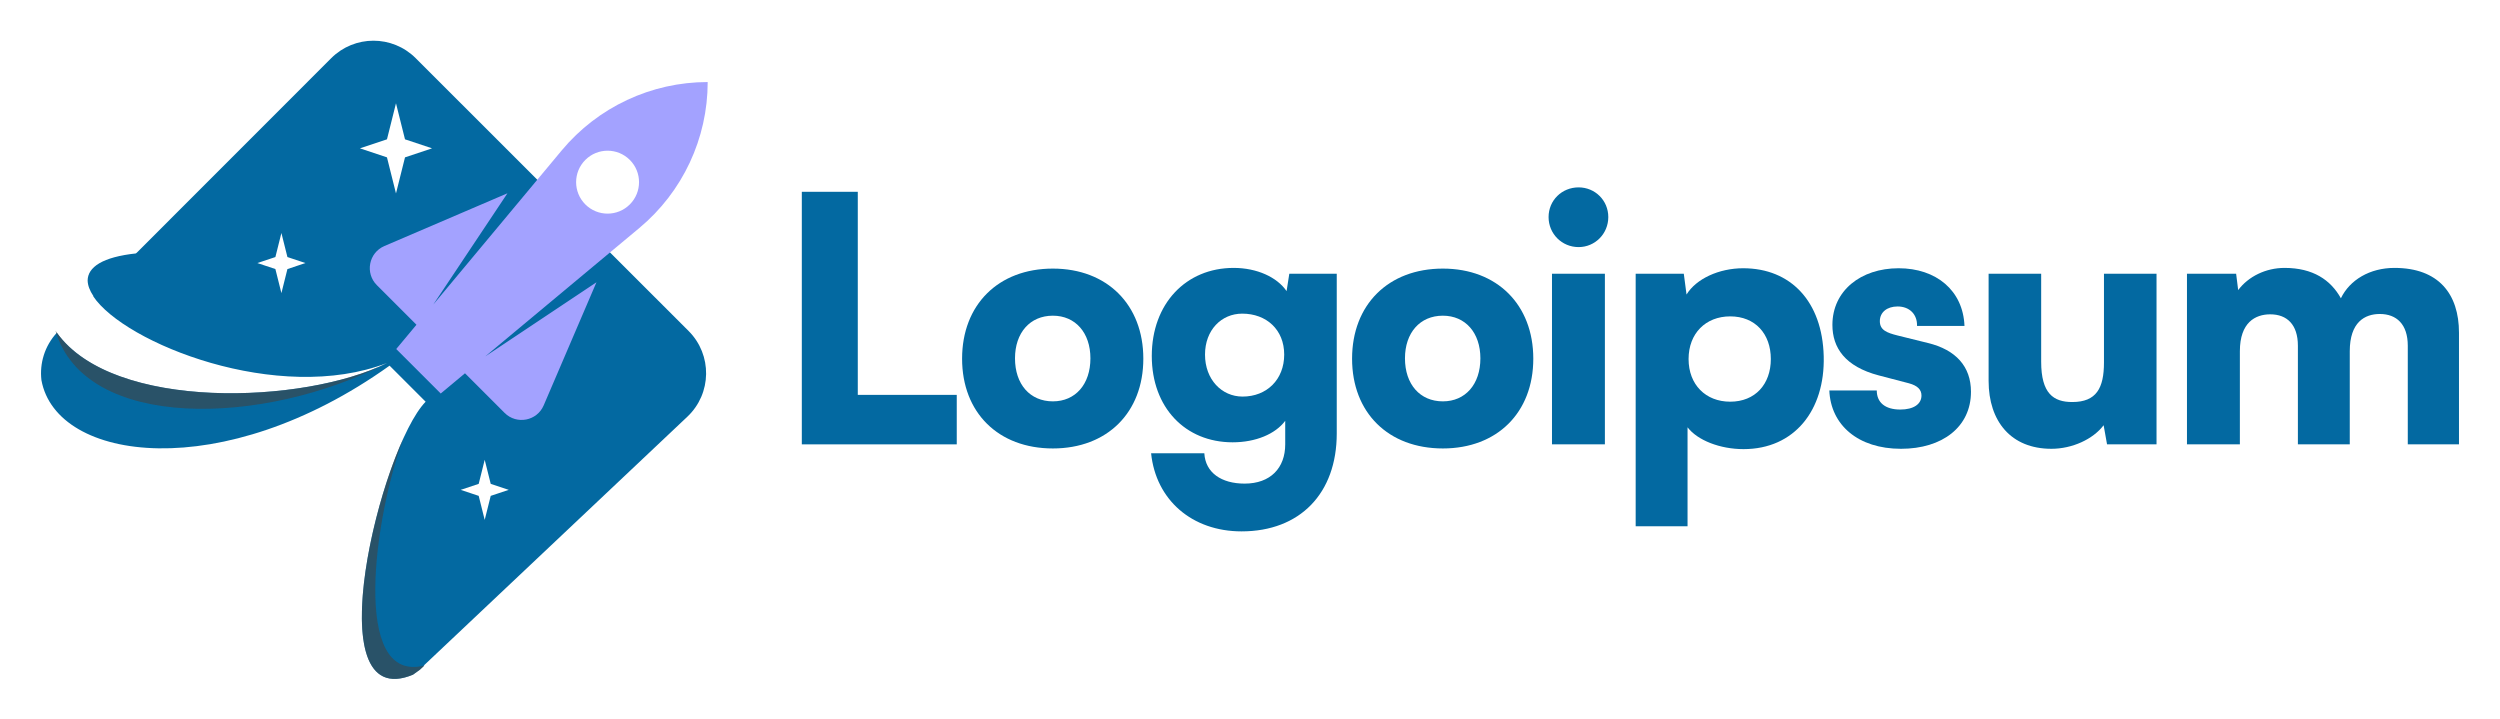
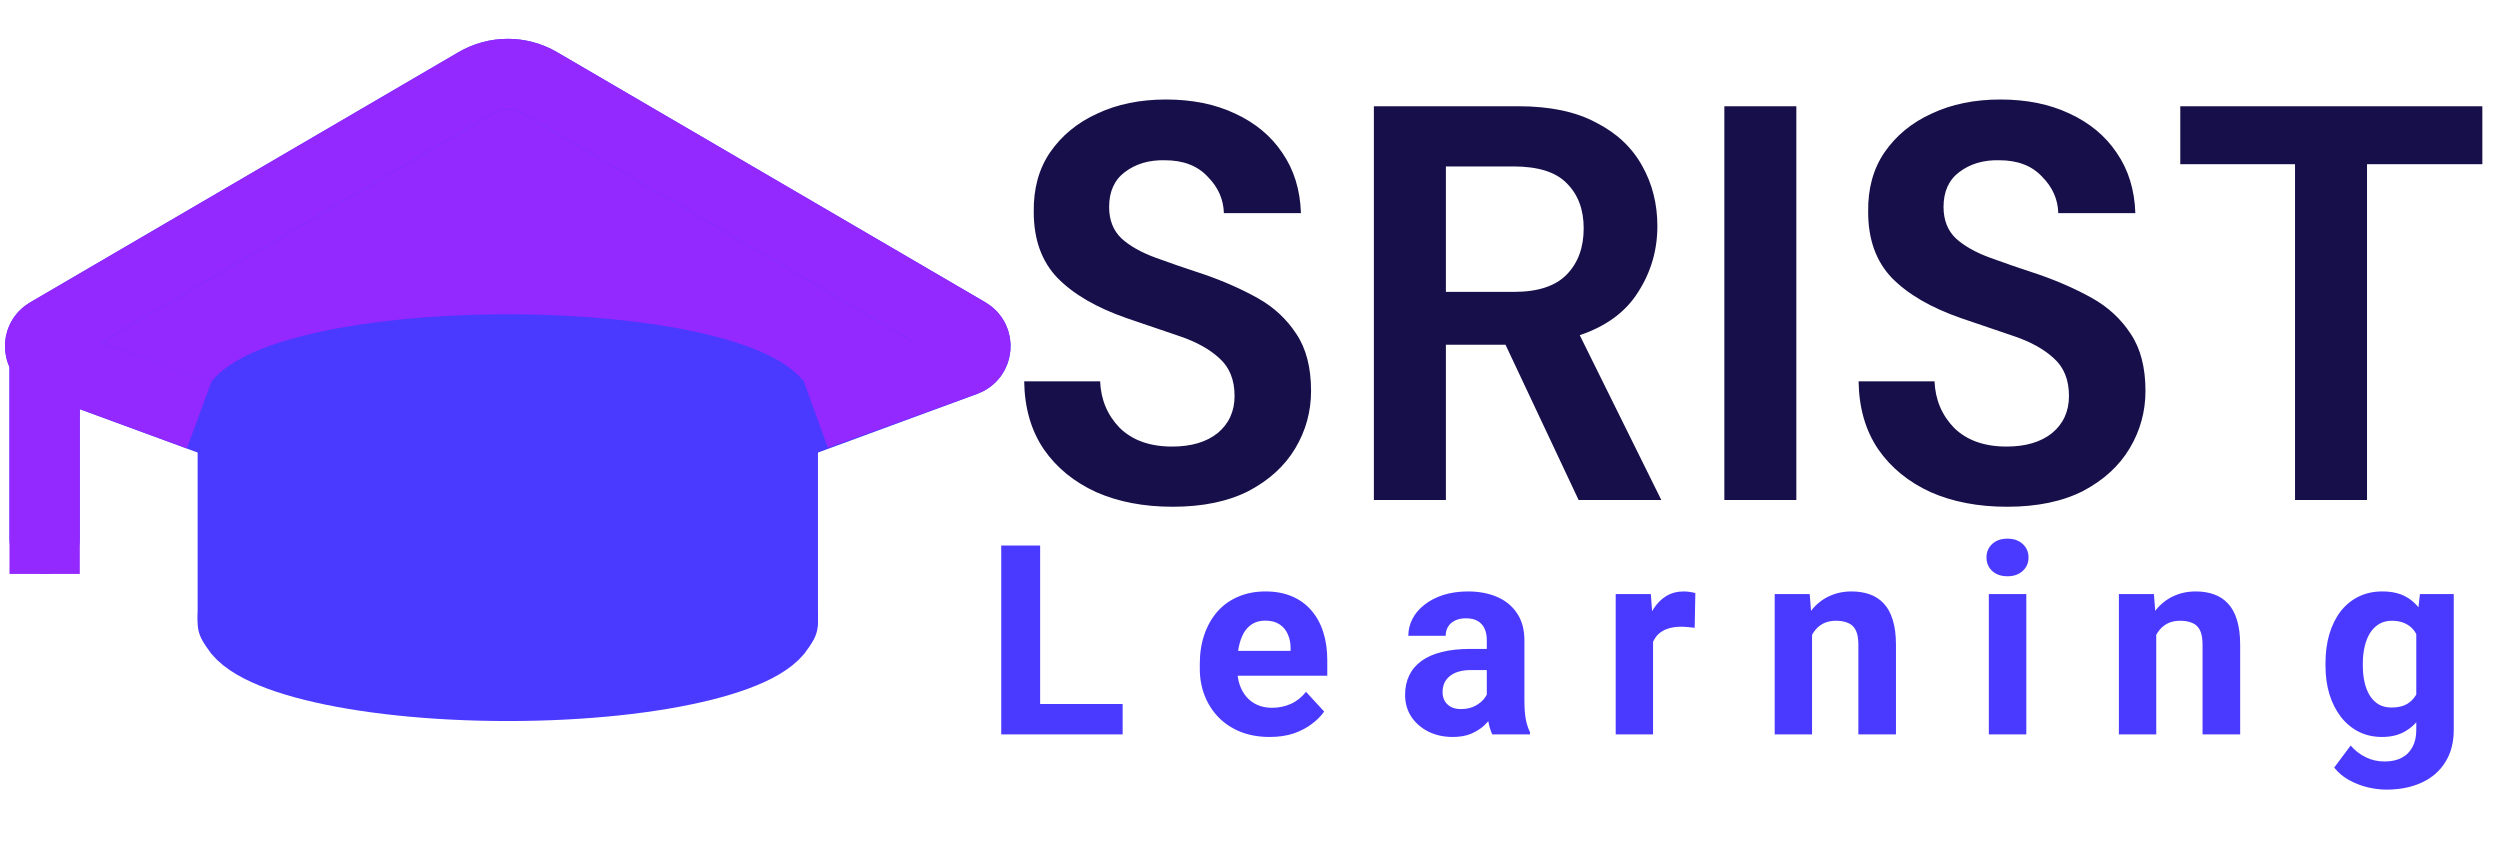
- <svg xmlns="http://www.w3.org/2000/svg" id="logo-33" width="160" height="46" viewBox="0 0 160 46" fill="none">
-   <path fill-rule="evenodd" clip-rule="evenodd" d="M26.605 3.724C25.111 2.231 22.689 2.232 21.196 3.725L8.735 16.192L8.724 16.189L8.685 16.193C8.701 16.201 8.717 16.208 8.733 16.216C6.547 16.445 5.619 17.102 5.609 17.946C5.613 18.259 5.741 18.598 5.978 18.95L5.966 18.962C7.954 21.959 17.799 25.913 24.764 23.234C19.544 25.844 7.25 26.361 3.64 21.294C2.855 22.142 2.527 23.257 2.651 24.328C3.605 29.585 14.269 31.02 24.933 23.402L27.241 25.71C24.369 28.66 20.128 45.797 26.43 43.18C26.58 43.079 26.707 42.988 26.879 42.857L27.16 42.592C27.144 42.596 27.128 42.6 27.112 42.604L43.992 26.668C45.559 25.188 45.595 22.706 44.07 21.183L26.605 3.724ZM24.766 8.917L25.343 6.61L25.92 8.917L27.651 9.494L25.92 10.071L25.343 12.379L24.766 10.071L23.036 9.494L24.766 8.917ZM17.625 16.451L18.01 14.912L18.395 16.451L19.549 16.835L18.395 17.22L18.01 18.759L17.625 17.22L16.472 16.835L17.625 16.451ZM31.021 29.428L30.637 30.966L29.483 31.351L30.637 31.735L31.021 33.274L31.406 31.735L32.56 31.351L31.406 30.966L31.021 29.428Z" class="ccustom" fill="#0369a1" />
-   <path d="M54.898 12.275H51.316V28.439H61.232V25.272H54.898V12.275Z" class="ccustom" fill="#0369a1" />
-   <path d="M61.574 22.956C61.574 26.407 63.89 28.701 67.384 28.701C70.857 28.701 73.173 26.407 73.173 22.956C73.173 19.505 70.857 17.19 67.384 17.19C63.89 17.19 61.574 19.505 61.574 22.956ZM64.96 22.934C64.96 21.296 65.921 20.204 67.384 20.204C68.826 20.204 69.787 21.296 69.787 22.934C69.787 24.595 68.826 25.687 67.384 25.687C65.921 25.687 64.96 24.595 64.96 22.934Z" class="ccustom" fill="#0369a1" />
-   <path d="M73.714 22.782C73.714 26.08 75.854 28.308 78.89 28.308C80.354 28.308 81.621 27.783 82.254 26.932V28.439C82.254 29.946 81.315 30.951 79.655 30.951C78.169 30.951 77.143 30.252 77.077 29.007H73.67C73.976 31.999 76.291 34.008 79.458 34.008C83.193 34.008 85.552 31.584 85.552 27.74V17.518H82.516L82.341 18.631C81.73 17.736 80.441 17.146 78.956 17.146C75.898 17.146 73.714 19.44 73.714 22.782ZM77.121 22.694C77.121 21.122 78.17 20.073 79.502 20.073C81.053 20.073 82.189 21.1 82.189 22.694C82.189 24.289 81.075 25.381 79.524 25.381C78.191 25.381 77.121 24.289 77.121 22.694Z" class="ccustom" fill="#0369a1" />
-   <path d="M86.533 22.956C86.533 26.407 88.848 28.701 92.343 28.701C95.816 28.701 98.131 26.407 98.131 22.956C98.131 19.505 95.816 17.19 92.343 17.19C88.848 17.19 86.533 19.505 86.533 22.956ZM89.918 22.934C89.918 21.296 90.879 20.204 92.343 20.204C93.784 20.204 94.745 21.296 94.745 22.934C94.745 24.595 93.784 25.687 92.343 25.687C90.879 25.687 89.918 24.595 89.918 22.934Z" class="ccustom" fill="#0369a1" />
-   <path d="M101.031 15.814C102.079 15.814 102.931 14.962 102.931 13.892C102.931 12.822 102.079 11.992 101.031 11.992C99.961 11.992 99.109 12.822 99.109 13.892C99.109 14.962 99.961 15.814 101.031 15.814ZM99.327 28.439H102.713V17.518H99.327V28.439Z" class="ccustom" fill="#0369a1" />
-   <path d="M104.683 33.681H108.003V27.347C108.637 28.177 110.078 28.744 111.586 28.744C114.84 28.744 116.806 26.255 116.718 22.803C116.631 19.287 114.6 17.168 111.564 17.168C110.013 17.168 108.55 17.845 107.938 18.85L107.763 17.518H104.683V33.681ZM108.069 22.978C108.069 21.34 109.161 20.248 110.734 20.248C112.328 20.248 113.333 21.362 113.333 22.978C113.333 24.595 112.328 25.708 110.734 25.708C109.161 25.708 108.069 24.616 108.069 22.978Z" class="ccustom" fill="#0369a1" />
-   <path d="M117.077 24.988C117.164 27.194 118.912 28.723 121.664 28.723C124.307 28.723 126.142 27.325 126.142 25.075C126.142 23.459 125.18 22.388 123.389 21.952L121.445 21.471C120.746 21.296 120.31 21.122 120.31 20.554C120.31 19.986 120.768 19.614 121.445 19.614C122.21 19.614 122.712 20.117 122.69 20.86H125.727C125.639 18.588 123.914 17.168 121.511 17.168C119.086 17.168 117.274 18.61 117.274 20.794C117.274 22.257 118.082 23.459 120.244 24.027L122.166 24.529C122.734 24.682 122.974 24.944 122.974 25.315C122.974 25.861 122.472 26.211 121.62 26.211C120.637 26.211 120.113 25.752 120.113 24.988H117.077Z" class="ccustom" fill="#0369a1" />
-   <path d="M131.29 28.723C132.623 28.723 133.955 28.111 134.632 27.215L134.851 28.439H138.018V17.518H134.654V23.197C134.654 24.835 134.173 25.73 132.623 25.73C131.421 25.73 130.635 25.184 130.635 23.153V17.518H127.271V24.376C127.271 26.975 128.713 28.723 131.29 28.723Z" class="ccustom" fill="#0369a1" />
-   <path d="M143.352 28.439V22.476C143.352 20.641 144.335 20.117 145.296 20.117C146.366 20.117 147.065 20.772 147.065 22.126V28.439H150.385V22.476C150.385 20.619 151.346 20.095 152.307 20.095C153.377 20.095 154.098 20.75 154.098 22.126V28.439H157.375V21.296C157.375 18.806 156.064 17.146 153.246 17.146C151.674 17.146 150.385 17.911 149.817 19.09C149.162 17.911 148.026 17.146 146.213 17.146C145.012 17.146 143.898 17.692 143.243 18.566L143.112 17.518H139.966V28.439H143.352Z" class="ccustom" fill="#0369a1" />
-   <path fill-rule="evenodd" clip-rule="evenodd" d="M45.292 5.251C41.683 5.251 38.261 6.854 35.95 9.626L27.732 19.489L32.477 12.37L24.599 15.747C23.599 16.175 23.348 17.479 24.118 18.249L26.653 20.784L25.358 22.337L28.206 25.185L29.759 23.89L32.294 26.425C33.064 27.195 34.368 26.944 34.796 25.944L38.173 18.066L31.054 22.812L40.917 14.592C43.689 12.282 45.292 8.86 45.292 5.251ZM37.461 13.082C38.247 13.869 39.522 13.869 40.309 13.082C41.095 12.296 41.095 11.021 40.309 10.235C39.522 9.448 38.247 9.448 37.461 10.235C36.675 11.021 36.675 12.296 37.461 13.082Z" class="ccompli2" fill="#A3A2FF" />
-   <path opacity="0.6" d="M3.548 21.161C5.433 27.621 16.897 27.284 24.761 23.235C19.495 25.866 7.037 26.369 3.548 21.161Z" fill="#424242" />
-   <path opacity="0.6" d="M26.43 43.18C21.119 45.385 23.296 33.565 25.83 28.024C23.983 32.949 22.405 43.804 27.16 42.592L26.879 42.857C26.707 42.988 26.58 43.079 26.43 43.18Z" fill="#424242" />
+ <svg xmlns="http://www.w3.org/2000/svg" width="160" height="54" viewBox="0 0 160 54" fill="none">
+   <path d="M58.423 22.377L51.586 25.682C51.459 25.743 51.322 25.777 51.181 25.781L13.539 26.931C13.321 26.938 13.107 26.873 12.929 26.746L6.87 22.435C6.283 22.016 6.317 21.133 6.936 20.762L31.652 5.959C31.962 5.774 32.347 5.77 32.66 5.948L58.482 20.607C59.183 21.005 59.149 22.026 58.423 22.377Z" fill="#9328FF" />
+   <path d="M75.052 32.432C73.204 32.432 71.572 32.12 70.156 31.496C68.74 30.848 67.624 29.936 66.808 28.76C65.992 27.56 65.572 26.108 65.548 24.404H70.408C70.456 25.58 70.876 26.576 71.668 27.392C72.484 28.184 73.6 28.58 75.016 28.58C76.24 28.58 77.212 28.292 77.932 27.716C78.652 27.116 79.012 26.324 79.012 25.34C79.012 24.308 78.688 23.504 78.04 22.928C77.416 22.352 76.576 21.884 75.52 21.524C74.464 21.164 73.336 20.78 72.136 20.372C70.192 19.7 68.704 18.836 67.672 17.78C66.664 16.724 66.16 15.32 66.16 13.568C66.136 12.08 66.484 10.808 67.204 9.752C67.948 8.672 68.956 7.844 70.228 7.268C71.5 6.668 72.964 6.368 74.62 6.368C76.3 6.368 77.776 6.668 79.048 7.268C80.344 7.868 81.352 8.708 82.072 9.788C82.816 10.868 83.212 12.152 83.26 13.64H78.328C78.304 12.752 77.956 11.972 77.284 11.3C76.636 10.604 75.724 10.256 74.548 10.256C73.54 10.232 72.688 10.484 71.992 11.012C71.32 11.516 70.984 12.26 70.984 13.244C70.984 14.084 71.248 14.756 71.776 15.26C72.304 15.74 73.024 16.148 73.936 16.484C74.848 16.82 75.892 17.18 77.068 17.564C78.316 17.996 79.456 18.5 80.488 19.076C81.52 19.652 82.348 20.42 82.972 21.38C83.596 22.316 83.908 23.528 83.908 25.016C83.908 26.336 83.572 27.56 82.9 28.688C82.228 29.816 81.232 30.728 79.912 31.424C78.592 32.096 76.972 32.432 75.052 32.432ZM87.928 32V6.8H97.18C99.197 6.8 100.852 7.148 102.148 7.844C103.468 8.516 104.452 9.44 105.1 10.616C105.748 11.768 106.072 13.052 106.072 14.468C106.072 16.004 105.664 17.408 104.848 18.68C104.056 19.952 102.808 20.876 101.104 21.452L106.324 32H101.032L96.353 22.064H92.537V32H87.928ZM92.537 18.68H96.892C98.428 18.68 99.556 18.308 100.276 17.564C100.996 16.82 101.356 15.836 101.356 14.612C101.356 13.412 100.996 12.452 100.276 11.732C99.581 11.012 98.441 10.652 96.856 10.652H92.537V18.68ZM110.358 32V6.8H114.966V32H110.358ZM128.454 32.432C126.606 32.432 124.974 32.12 123.558 31.496C122.142 30.848 121.026 29.936 120.21 28.76C119.394 27.56 118.974 26.108 118.95 24.404H123.81C123.858 25.58 124.278 26.576 125.07 27.392C125.886 28.184 127.002 28.58 128.418 28.58C129.642 28.58 130.614 28.292 131.334 27.716C132.054 27.116 132.414 26.324 132.414 25.34C132.414 24.308 132.09 23.504 131.442 22.928C130.818 22.352 129.978 21.884 128.922 21.524C127.866 21.164 126.738 20.78 125.538 20.372C123.594 19.7 122.106 18.836 121.074 17.78C120.066 16.724 119.562 15.32 119.562 13.568C119.538 12.08 119.886 10.808 120.606 9.752C121.35 8.672 122.358 7.844 123.63 7.268C124.902 6.668 126.366 6.368 128.022 6.368C129.702 6.368 131.178 6.668 132.45 7.268C133.746 7.868 134.754 8.708 135.474 9.788C136.218 10.868 136.614 12.152 136.662 13.64H131.73C131.706 12.752 131.358 11.972 130.686 11.3C130.038 10.604 129.126 10.256 127.95 10.256C126.942 10.232 126.09 10.484 125.394 11.012C124.722 11.516 124.386 12.26 124.386 13.244C124.386 14.084 124.65 14.756 125.178 15.26C125.706 15.74 126.426 16.148 127.338 16.484C128.25 16.82 129.294 17.18 130.47 17.564C131.718 17.996 132.858 18.5 133.89 19.076C134.922 19.652 135.75 20.42 136.374 21.38C136.998 22.316 137.31 23.528 137.31 25.016C137.31 26.336 136.974 27.56 136.302 28.688C135.63 29.816 134.634 30.728 133.314 31.424C131.994 32.096 130.374 32.432 128.454 32.432ZM146.882 32V10.508H139.538V6.8H158.87V10.508H151.49V32H146.882Z" fill="#170F49" />
+   <rect x="16.827" y="24" width="31.345" height="18.046" fill="#4A3AFF" />
+   <path d="M50.099 39.859V26.738C50.099 24.333 42.277 22.365 32.499 22.365C22.722 22.365 14.899 24.333 14.899 26.738V39.859" stroke="#4A3AFF" stroke-width="4.5" stroke-miterlimit="10" stroke-linecap="round" stroke-linejoin="round" />
+   <path d="M50.1 27.394L61.777 23.097C62.57 22.805 62.666 21.722 61.936 21.295L34.517 5.282C33.271 4.554 31.729 4.554 30.482 5.282L3.064 21.295C2.334 21.722 2.429 22.805 3.223 23.097L14.9 27.394M2.856 21.655V34.481M32.5 35.149C22.781 35.149 14.9 37.106 14.9 39.522C14.9 41.939 22.781 43.896 32.5 43.896C42.219 43.896 50.1 41.939 50.1 39.522C50.1 37.106 42.219 35.149 32.5 35.149Z" stroke="#4A3AFF" stroke-width="4.5" stroke-miterlimit="10" stroke-linecap="round" stroke-linejoin="round" />
+   <path fill-rule="evenodd" clip-rule="evenodd" d="M29.348 3.339C31.295 2.201 33.705 2.201 35.652 3.339L63.056 19.344C65.437 20.734 65.114 24.271 62.521 25.207L52.98 28.654L51.451 24.421L58.48 21.883L33.382 7.225C32.837 6.906 32.163 6.906 31.617 7.225L6.493 21.898L13.514 24.473L11.964 28.698L5.107 26.183V36.731H0.607V23.5C-0.025 22.083 0.377 20.259 1.932 19.351L29.348 3.339Z" fill="#9328FF" />
+   <path d="M71.849 45.058V47H65.764V45.058H71.849ZM66.569 34.914V47H64.079V34.914H66.569ZM81.261 47.166C80.564 47.166 79.938 47.055 79.385 46.834C78.831 46.607 78.361 46.294 77.974 45.896C77.592 45.498 77.299 45.035 77.094 44.51C76.889 43.978 76.787 43.414 76.787 42.816V42.484C76.787 41.804 76.883 41.181 77.077 40.617C77.271 40.052 77.547 39.562 77.907 39.148C78.272 38.732 78.715 38.414 79.235 38.193C79.755 37.966 80.342 37.852 80.995 37.852C81.632 37.852 82.196 37.958 82.689 38.168C83.181 38.378 83.593 38.677 83.925 39.065C84.263 39.452 84.517 39.917 84.689 40.459C84.861 40.996 84.946 41.593 84.946 42.252V43.248H77.808V41.654H82.597V41.472C82.597 41.14 82.536 40.844 82.415 40.584C82.298 40.318 82.121 40.108 81.883 39.953C81.645 39.798 81.341 39.72 80.97 39.72C80.655 39.72 80.384 39.789 80.157 39.928C79.93 40.066 79.745 40.26 79.601 40.509C79.462 40.758 79.357 41.051 79.285 41.389C79.219 41.721 79.186 42.086 79.186 42.484V42.816C79.186 43.176 79.235 43.508 79.335 43.812C79.44 44.117 79.587 44.38 79.775 44.601C79.969 44.822 80.201 44.994 80.472 45.116C80.749 45.237 81.061 45.298 81.41 45.298C81.842 45.298 82.243 45.215 82.614 45.049C82.99 44.878 83.314 44.62 83.585 44.277L84.747 45.539C84.559 45.81 84.302 46.07 83.975 46.319C83.654 46.568 83.267 46.773 82.813 46.934C82.359 47.089 81.842 47.166 81.261 47.166ZM95.155 44.975V40.974C95.155 40.686 95.108 40.44 95.014 40.235C94.92 40.025 94.773 39.861 94.574 39.745C94.38 39.629 94.129 39.571 93.819 39.571C93.553 39.571 93.324 39.618 93.13 39.712C92.936 39.8 92.787 39.931 92.682 40.102C92.576 40.268 92.524 40.465 92.524 40.691H90.133C90.133 40.31 90.222 39.947 90.399 39.604C90.576 39.261 90.833 38.959 91.171 38.699C91.508 38.434 91.91 38.226 92.374 38.077C92.845 37.927 93.371 37.852 93.952 37.852C94.649 37.852 95.269 37.969 95.811 38.201C96.353 38.434 96.779 38.782 97.089 39.247C97.405 39.712 97.562 40.293 97.562 40.99V44.834C97.562 45.326 97.593 45.73 97.654 46.045C97.715 46.355 97.803 46.627 97.919 46.859V47H95.504C95.388 46.757 95.299 46.452 95.238 46.087C95.183 45.716 95.155 45.345 95.155 44.975ZM95.471 41.53L95.487 42.883H94.151C93.835 42.883 93.561 42.919 93.329 42.991C93.097 43.063 92.906 43.165 92.756 43.298C92.607 43.425 92.496 43.575 92.424 43.746C92.358 43.918 92.325 44.106 92.325 44.31C92.325 44.515 92.372 44.701 92.466 44.867C92.56 45.027 92.695 45.154 92.873 45.248C93.05 45.337 93.257 45.381 93.495 45.381C93.855 45.381 94.168 45.309 94.433 45.166C94.699 45.022 94.903 44.845 95.047 44.634C95.197 44.424 95.274 44.225 95.28 44.037L95.911 45.049C95.822 45.276 95.7 45.511 95.545 45.755C95.396 45.998 95.205 46.228 94.973 46.444C94.74 46.654 94.461 46.828 94.134 46.967C93.808 47.1 93.42 47.166 92.972 47.166C92.402 47.166 91.885 47.053 91.42 46.826C90.961 46.593 90.595 46.275 90.324 45.871C90.059 45.462 89.926 44.997 89.926 44.477C89.926 44.006 90.014 43.588 90.191 43.223C90.368 42.858 90.629 42.551 90.972 42.302C91.32 42.047 91.755 41.856 92.275 41.729C92.795 41.596 93.398 41.53 94.085 41.53H95.471ZM105.796 39.977V47H103.405V38.019H105.655L105.796 39.977ZM108.502 37.96L108.46 40.177C108.344 40.16 108.203 40.146 108.037 40.135C107.877 40.119 107.73 40.11 107.597 40.11C107.26 40.11 106.966 40.155 106.717 40.243C106.474 40.326 106.269 40.451 106.103 40.617C105.943 40.783 105.821 40.985 105.738 41.223C105.66 41.461 105.616 41.732 105.605 42.036L105.124 41.887C105.124 41.306 105.182 40.772 105.298 40.285C105.414 39.792 105.583 39.363 105.804 38.998C106.031 38.633 106.308 38.351 106.634 38.151C106.961 37.952 107.334 37.852 107.755 37.852C107.888 37.852 108.023 37.864 108.162 37.886C108.3 37.902 108.413 37.927 108.502 37.96ZM115.972 39.936V47H113.581V38.019H115.822L115.972 39.936ZM115.623 42.194H114.976C114.976 41.53 115.061 40.932 115.233 40.401C115.404 39.864 115.645 39.408 115.955 39.031C116.265 38.649 116.633 38.359 117.059 38.16C117.491 37.955 117.972 37.852 118.503 37.852C118.924 37.852 119.309 37.913 119.657 38.035C120.006 38.157 120.305 38.351 120.554 38.616C120.808 38.882 121.002 39.233 121.135 39.67C121.273 40.108 121.342 40.642 121.342 41.273V47H118.935V41.264C118.935 40.866 118.88 40.556 118.769 40.334C118.658 40.113 118.495 39.958 118.279 39.87C118.069 39.776 117.809 39.728 117.499 39.728C117.178 39.728 116.899 39.792 116.661 39.919C116.428 40.047 116.235 40.224 116.08 40.451C115.93 40.672 115.817 40.932 115.739 41.231C115.662 41.53 115.623 41.851 115.623 42.194ZM129.684 38.019V47H127.285V38.019H129.684ZM127.135 35.678C127.135 35.329 127.257 35.041 127.5 34.815C127.744 34.588 128.07 34.474 128.48 34.474C128.884 34.474 129.208 34.588 129.451 34.815C129.7 35.041 129.825 35.329 129.825 35.678C129.825 36.026 129.7 36.314 129.451 36.541C129.208 36.768 128.884 36.881 128.48 36.881C128.07 36.881 127.744 36.768 127.5 36.541C127.257 36.314 127.135 36.026 127.135 35.678ZM138 39.936V47H135.609V38.019H137.851L138 39.936ZM137.651 42.194H137.004C137.004 41.53 137.09 40.932 137.261 40.401C137.433 39.864 137.674 39.408 137.983 39.031C138.293 38.649 138.661 38.359 139.087 38.16C139.519 37.955 140 37.852 140.532 37.852C140.952 37.852 141.337 37.913 141.686 38.035C142.034 38.157 142.333 38.351 142.582 38.616C142.837 38.882 143.03 39.233 143.163 39.67C143.301 40.108 143.371 40.642 143.371 41.273V47H140.963V41.264C140.963 40.866 140.908 40.556 140.797 40.334C140.687 40.113 140.523 39.958 140.308 39.87C140.097 39.776 139.837 39.728 139.527 39.728C139.206 39.728 138.927 39.792 138.689 39.919C138.457 40.047 138.263 40.224 138.108 40.451C137.958 40.672 137.845 40.932 137.768 41.231C137.69 41.53 137.651 41.851 137.651 42.194ZM154.875 38.019H157.041V46.701C157.041 47.52 156.858 48.215 156.493 48.785C156.133 49.36 155.63 49.795 154.982 50.088C154.335 50.387 153.582 50.536 152.725 50.536C152.348 50.536 151.95 50.486 151.529 50.387C151.114 50.287 150.716 50.132 150.334 49.922C149.958 49.712 149.642 49.446 149.388 49.125L150.442 47.714C150.719 48.035 151.04 48.284 151.405 48.461C151.77 48.644 152.174 48.735 152.617 48.735C153.048 48.735 153.414 48.655 153.712 48.494C154.011 48.339 154.241 48.109 154.401 47.805C154.562 47.506 154.642 47.144 154.642 46.718V40.094L154.875 38.019ZM148.832 42.617V42.443C148.832 41.757 148.915 41.134 149.081 40.575C149.252 40.011 149.493 39.526 149.803 39.123C150.118 38.719 150.5 38.406 150.948 38.185C151.396 37.963 151.903 37.852 152.467 37.852C153.065 37.852 153.566 37.963 153.97 38.185C154.374 38.406 154.706 38.721 154.966 39.131C155.226 39.535 155.428 40.014 155.572 40.567C155.721 41.115 155.837 41.715 155.92 42.368V42.75C155.837 43.375 155.713 43.956 155.547 44.493C155.381 45.03 155.162 45.5 154.891 45.904C154.62 46.303 154.282 46.613 153.878 46.834C153.48 47.055 153.004 47.166 152.451 47.166C151.897 47.166 151.396 47.053 150.948 46.826C150.506 46.599 150.126 46.281 149.811 45.871C149.496 45.462 149.252 44.98 149.081 44.427C148.915 43.873 148.832 43.27 148.832 42.617ZM151.222 42.443V42.617C151.222 42.988 151.258 43.334 151.33 43.655C151.402 43.976 151.513 44.261 151.662 44.51C151.817 44.753 152.008 44.944 152.235 45.083C152.467 45.215 152.741 45.282 153.057 45.282C153.494 45.282 153.851 45.19 154.127 45.008C154.404 44.82 154.612 44.562 154.75 44.236C154.888 43.909 154.969 43.533 154.991 43.107V42.02C154.98 41.671 154.933 41.358 154.85 41.081C154.767 40.799 154.65 40.559 154.501 40.359C154.352 40.16 154.158 40.005 153.92 39.895C153.682 39.784 153.4 39.728 153.073 39.728C152.758 39.728 152.484 39.8 152.251 39.944C152.025 40.083 151.834 40.274 151.679 40.517C151.529 40.761 151.416 41.048 151.338 41.38C151.261 41.707 151.222 42.061 151.222 42.443Z" fill="#4A3AFF" />
</svg>
